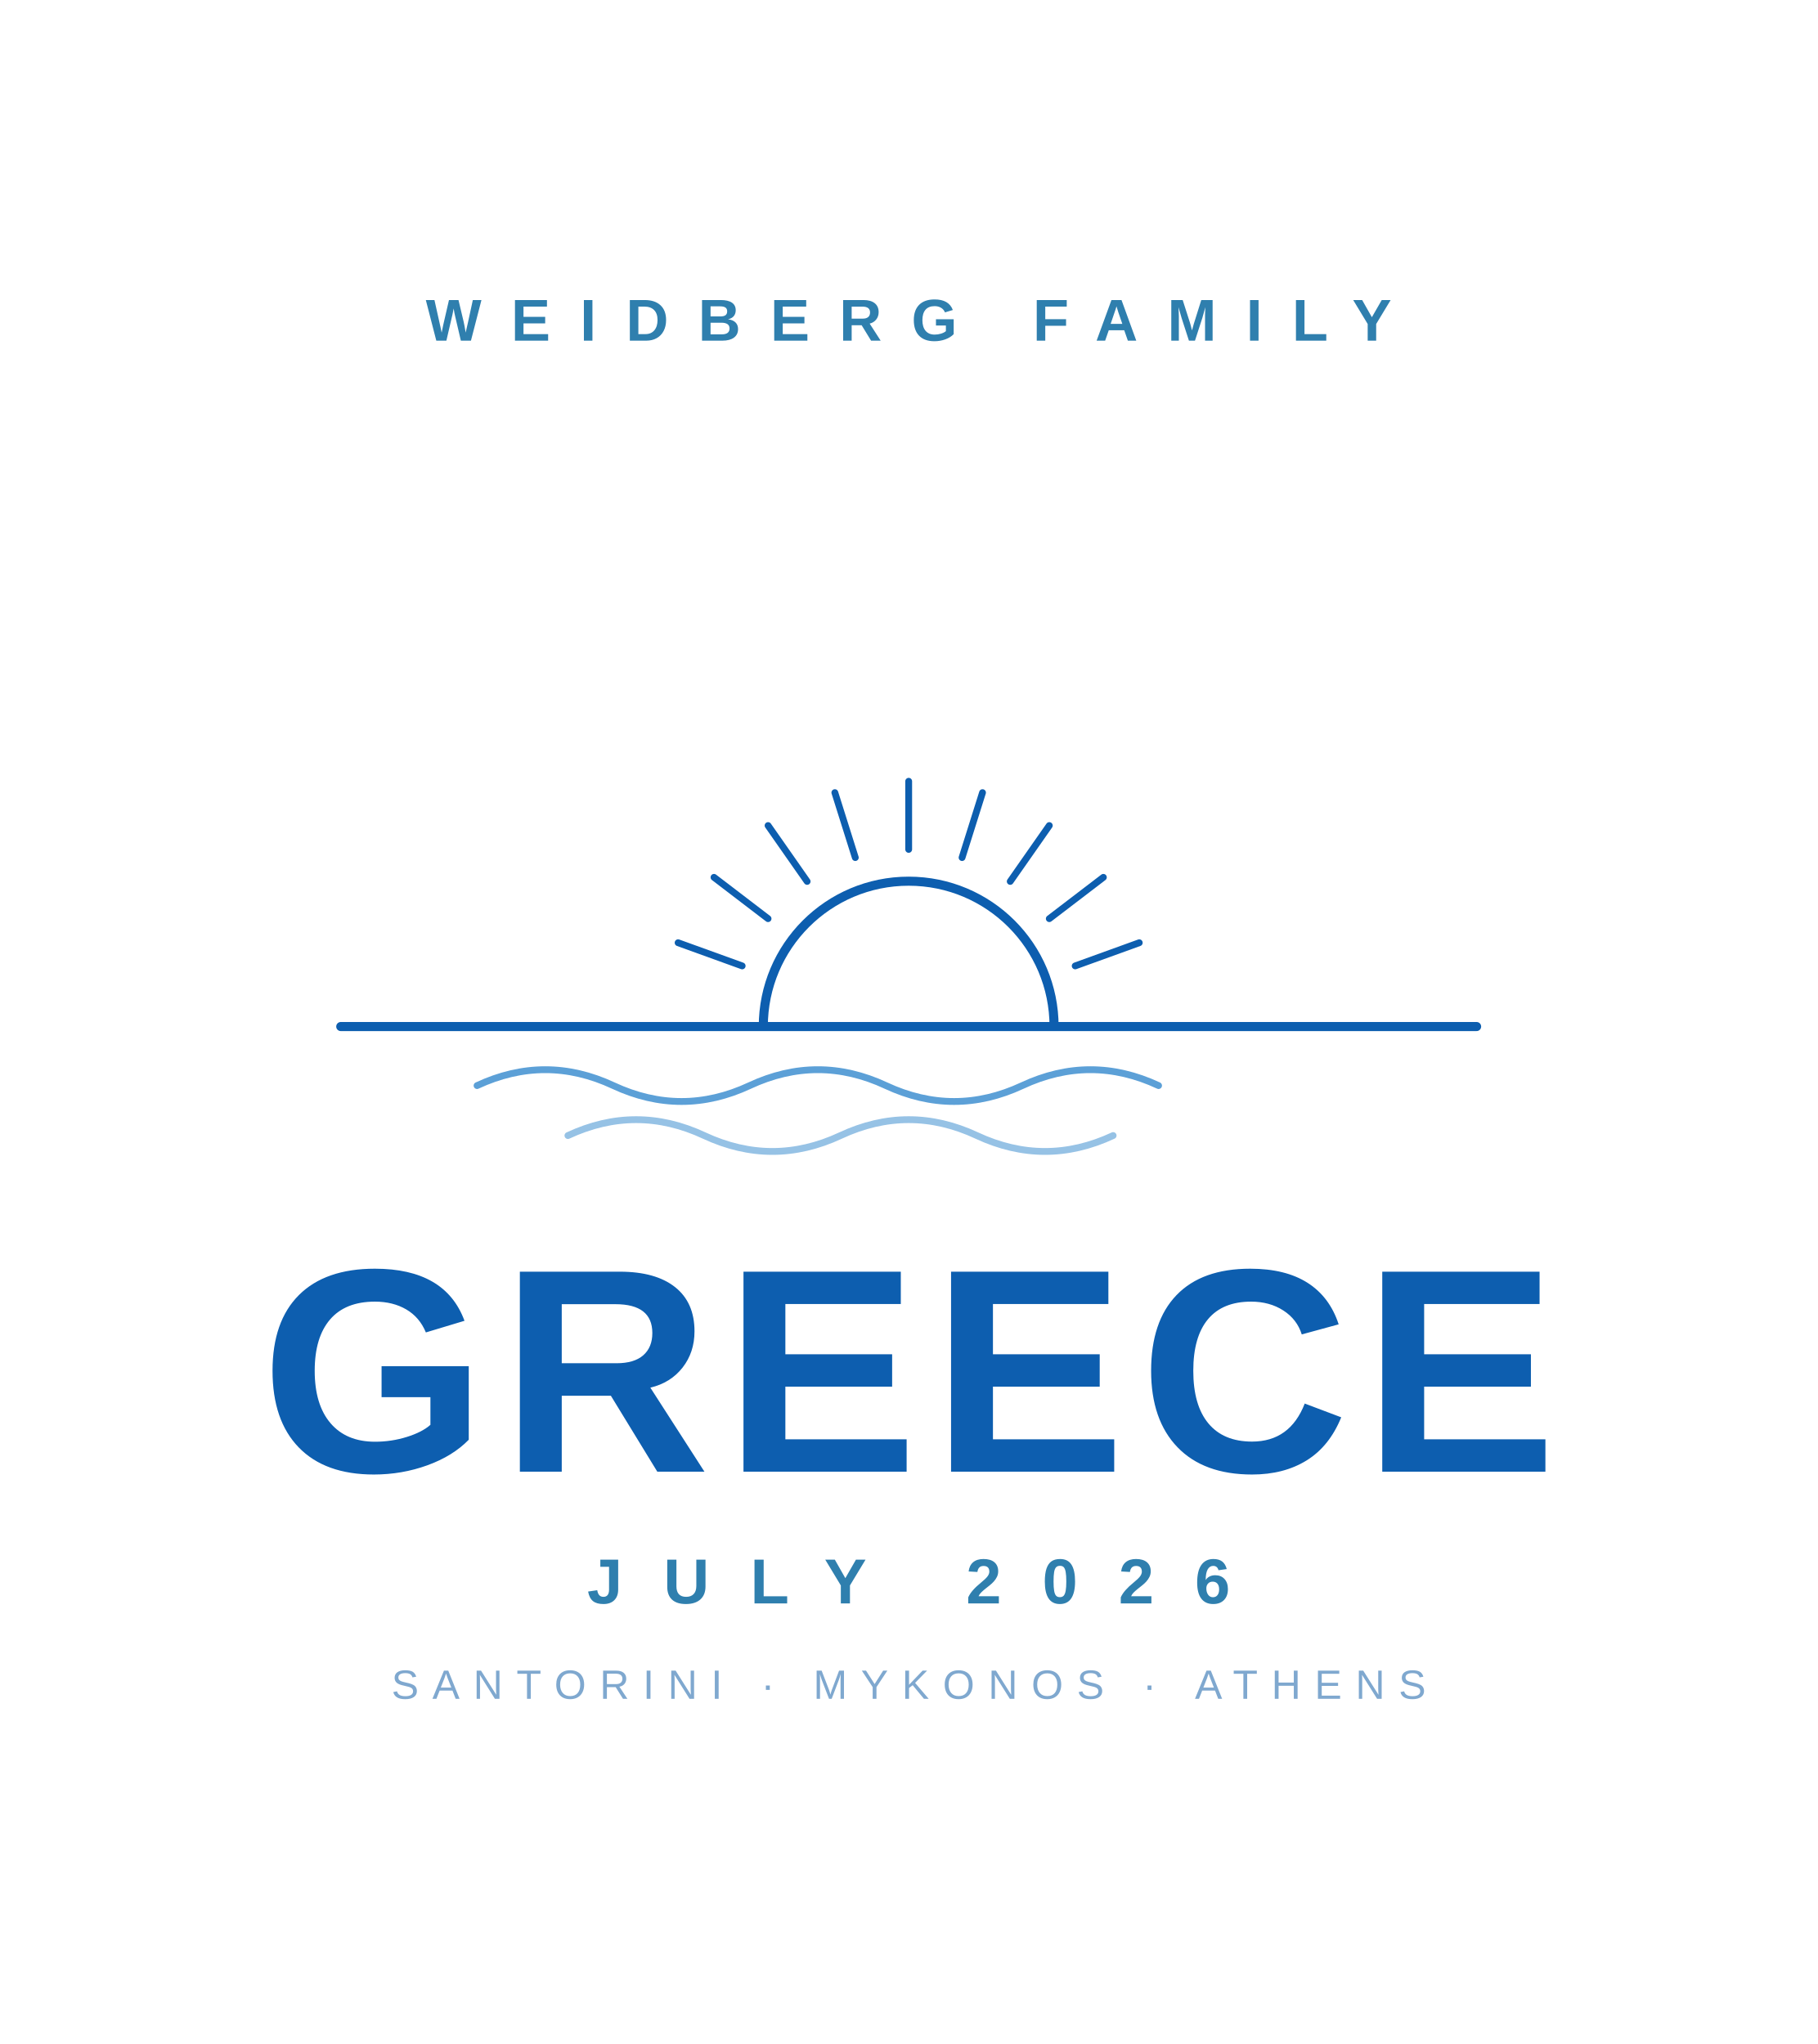
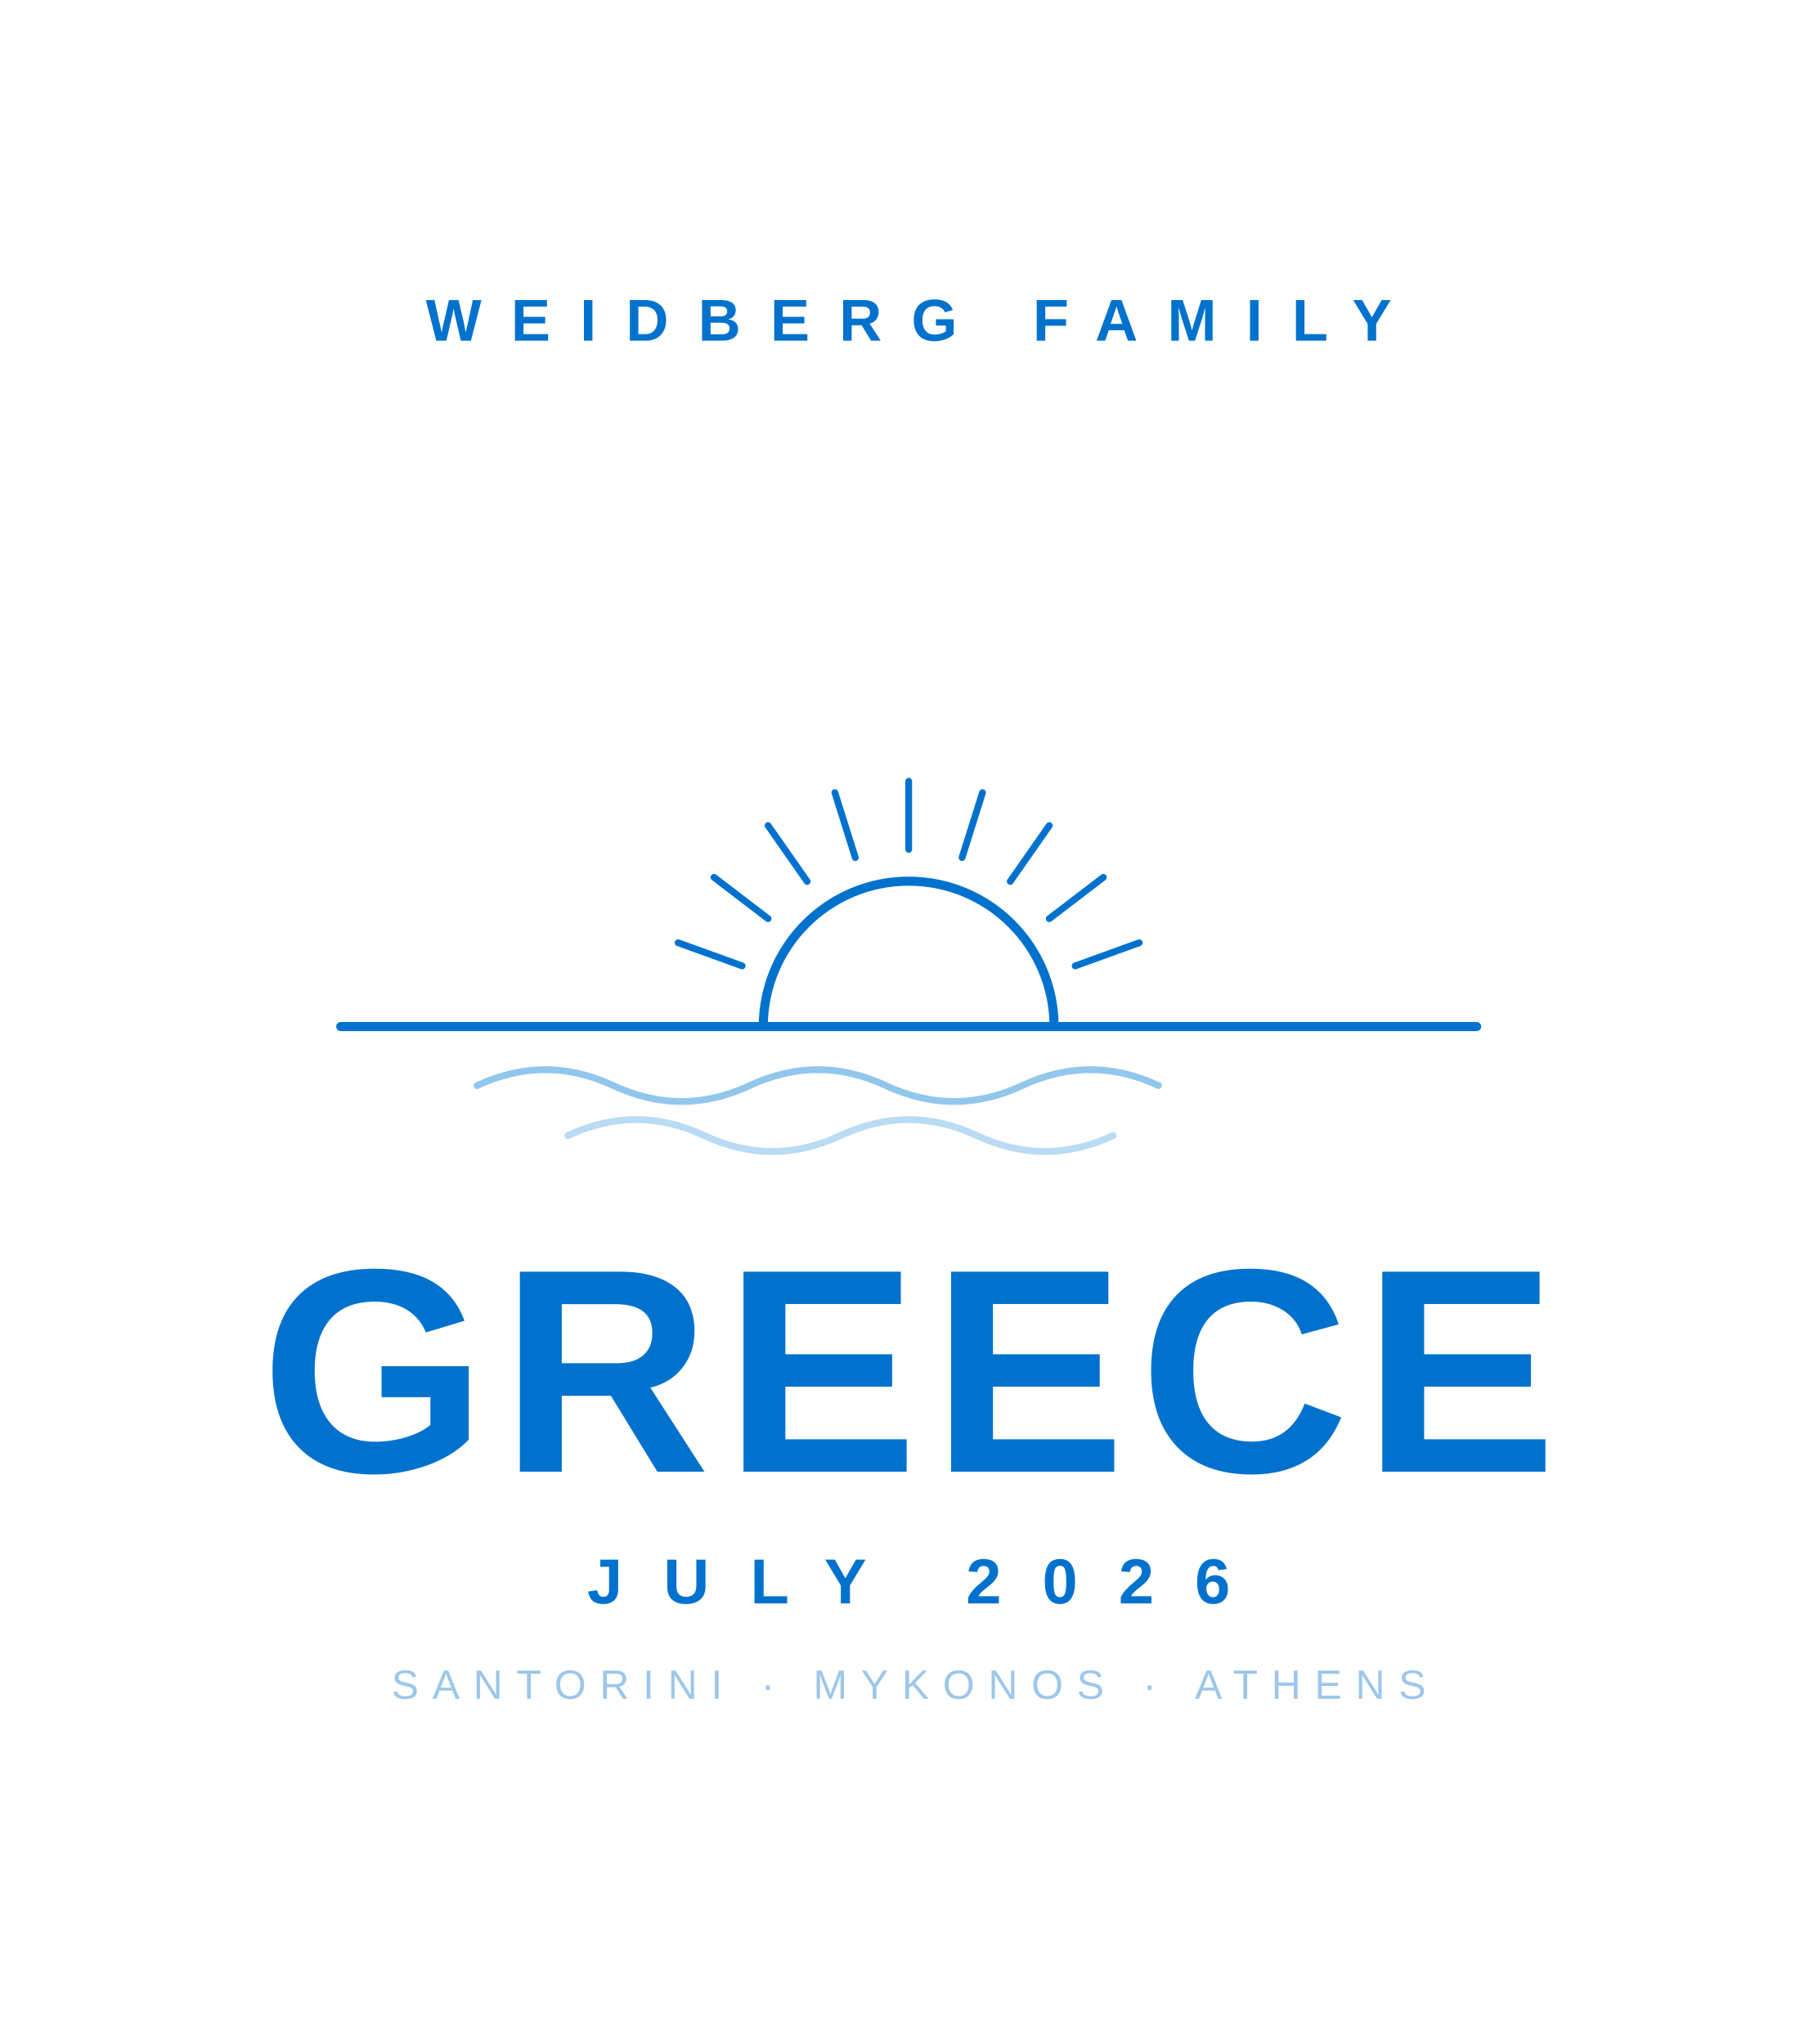
<svg xmlns="http://www.w3.org/2000/svg" width="800" height="900" viewBox="0 0 800 900">
-   <text x="400.0" y="150" text-anchor="middle" font-family="Arial,'Liberation Sans','DejaVu Sans',sans-serif" font-size="26" font-weight="600" letter-spacing="13" fill="#2f7fae">WEIDBERG FAMILY</text>
-   <line x1="326.7" y1="425.3" x2="298.5" y2="415.1" stroke="#0d5eaf" stroke-width="3" stroke-linecap="round" />
-   <line x1="338.1" y1="404.5" x2="314.3" y2="386.3" stroke="#0d5eaf" stroke-width="3" stroke-linecap="round" />
-   <line x1="355.3" y1="388.1" x2="338.1" y2="363.5" stroke="#0d5eaf" stroke-width="3" stroke-linecap="round" />
-   <line x1="376.5" y1="377.6" x2="367.5" y2="349.0" stroke="#0d5eaf" stroke-width="3" stroke-linecap="round" />
-   <line x1="400.0" y1="374.0" x2="400.0" y2="344.0" stroke="#0d5eaf" stroke-width="3" stroke-linecap="round" />
-   <line x1="423.5" y1="377.6" x2="432.5" y2="349.0" stroke="#0d5eaf" stroke-width="3" stroke-linecap="round" />
-   <line x1="444.7" y1="388.1" x2="461.9" y2="363.5" stroke="#0d5eaf" stroke-width="3" stroke-linecap="round" />
-   <line x1="461.9" y1="404.5" x2="485.7" y2="386.3" stroke="#0d5eaf" stroke-width="3" stroke-linecap="round" />
-   <line x1="473.3" y1="425.3" x2="501.5" y2="415.1" stroke="#0d5eaf" stroke-width="3" stroke-linecap="round" />
-   <path d="M 336.0 452 a 64 64 0 0 1 128 0" fill="none" stroke="#0d5eaf" stroke-width="4" />
-   <line x1="150" y1="452" x2="650" y2="452" stroke="#0d5eaf" stroke-width="4" stroke-linecap="round" />
-   <path d="M 210 478 q 30 -14 60 0 t 60 0 t 60 0 t 60 0 t 60 0" fill="none" stroke="#3f8fd0" stroke-width="3" stroke-linecap="round" opacity="0.85" />
-   <path d="M 250 500 q 30 -14 60 0 t 60 0 t 60 0 t 60 0" fill="none" stroke="#3f8fd0" stroke-width="3" stroke-linecap="round" opacity="0.55" />
-   <text x="400.0" y="648" text-anchor="middle" font-family="Arial,'Liberation Sans','DejaVu Sans',sans-serif" font-size="128" font-weight="800" letter-spacing="6" fill="#0d5eaf">GREECE</text>
-   <text x="400.0" y="706" text-anchor="middle" font-family="Arial,'Liberation Sans','DejaVu Sans',sans-serif" font-size="28" font-weight="600" letter-spacing="18" fill="#2f7fae">JULY 2026</text>
-   <text x="400.0" y="748" text-anchor="middle" font-family="Arial,'Liberation Sans','DejaVu Sans',sans-serif" font-size="18" font-weight="500" letter-spacing="6" fill="#7fa8cf">SANTORINI · MYKONOS · ATHENS</text>
+   <text x="400.0" y="150" text-anchor="middle" font-family="Arial,'Liberation Sans','DejaVu Sans',sans-serif" font-size="26" font-weight="600" letter-spacing="13" fill="#0072ce">WEIDBERG FAMILY</text>
+   <line x1="326.7" y1="425.3" x2="298.5" y2="415.1" stroke="#0072ce" stroke-width="3" stroke-linecap="round" />
+   <line x1="338.1" y1="404.5" x2="314.3" y2="386.3" stroke="#0072ce" stroke-width="3" stroke-linecap="round" />
+   <line x1="355.3" y1="388.1" x2="338.1" y2="363.5" stroke="#0072ce" stroke-width="3" stroke-linecap="round" />
+   <line x1="376.5" y1="377.6" x2="367.5" y2="349.0" stroke="#0072ce" stroke-width="3" stroke-linecap="round" />
+   <line x1="400.0" y1="374.0" x2="400.0" y2="344.0" stroke="#0072ce" stroke-width="3" stroke-linecap="round" />
+   <line x1="423.5" y1="377.6" x2="432.5" y2="349.0" stroke="#0072ce" stroke-width="3" stroke-linecap="round" />
+   <line x1="444.7" y1="388.1" x2="461.9" y2="363.5" stroke="#0072ce" stroke-width="3" stroke-linecap="round" />
+   <line x1="461.9" y1="404.5" x2="485.7" y2="386.3" stroke="#0072ce" stroke-width="3" stroke-linecap="round" />
+   <line x1="473.3" y1="425.3" x2="501.5" y2="415.1" stroke="#0072ce" stroke-width="3" stroke-linecap="round" />
+   <path d="M 336.0 452 a 64 64 0 0 1 128 0" fill="none" stroke="#0072ce" stroke-width="4" />
+   <line x1="150" y1="452" x2="650" y2="452" stroke="#0072ce" stroke-width="4" stroke-linecap="round" />
+   <path d="M 210 478 q 30 -14 60 0 t 60 0 t 60 0 t 60 0 t 60 0" fill="none" stroke="#7fbde9" stroke-width="3" stroke-linecap="round" opacity="0.85" />
+   <path d="M 250 500 q 30 -14 60 0 t 60 0 t 60 0 t 60 0" fill="none" stroke="#7fbde9" stroke-width="3" stroke-linecap="round" opacity="0.55" />
+   <text x="400.0" y="648" text-anchor="middle" font-family="Arial,'Liberation Sans','DejaVu Sans',sans-serif" font-size="128" font-weight="800" letter-spacing="6" fill="#0072ce">GREECE</text>
+   <text x="400.0" y="706" text-anchor="middle" font-family="Arial,'Liberation Sans','DejaVu Sans',sans-serif" font-size="28" font-weight="600" letter-spacing="18" fill="#0072ce">JULY 2026</text>
+   <text x="400.0" y="748" text-anchor="middle" font-family="Arial,'Liberation Sans','DejaVu Sans',sans-serif" font-size="18" font-weight="500" letter-spacing="6" fill="#9cc7ea">SANTORINI · MYKONOS · ATHENS</text>
</svg>
